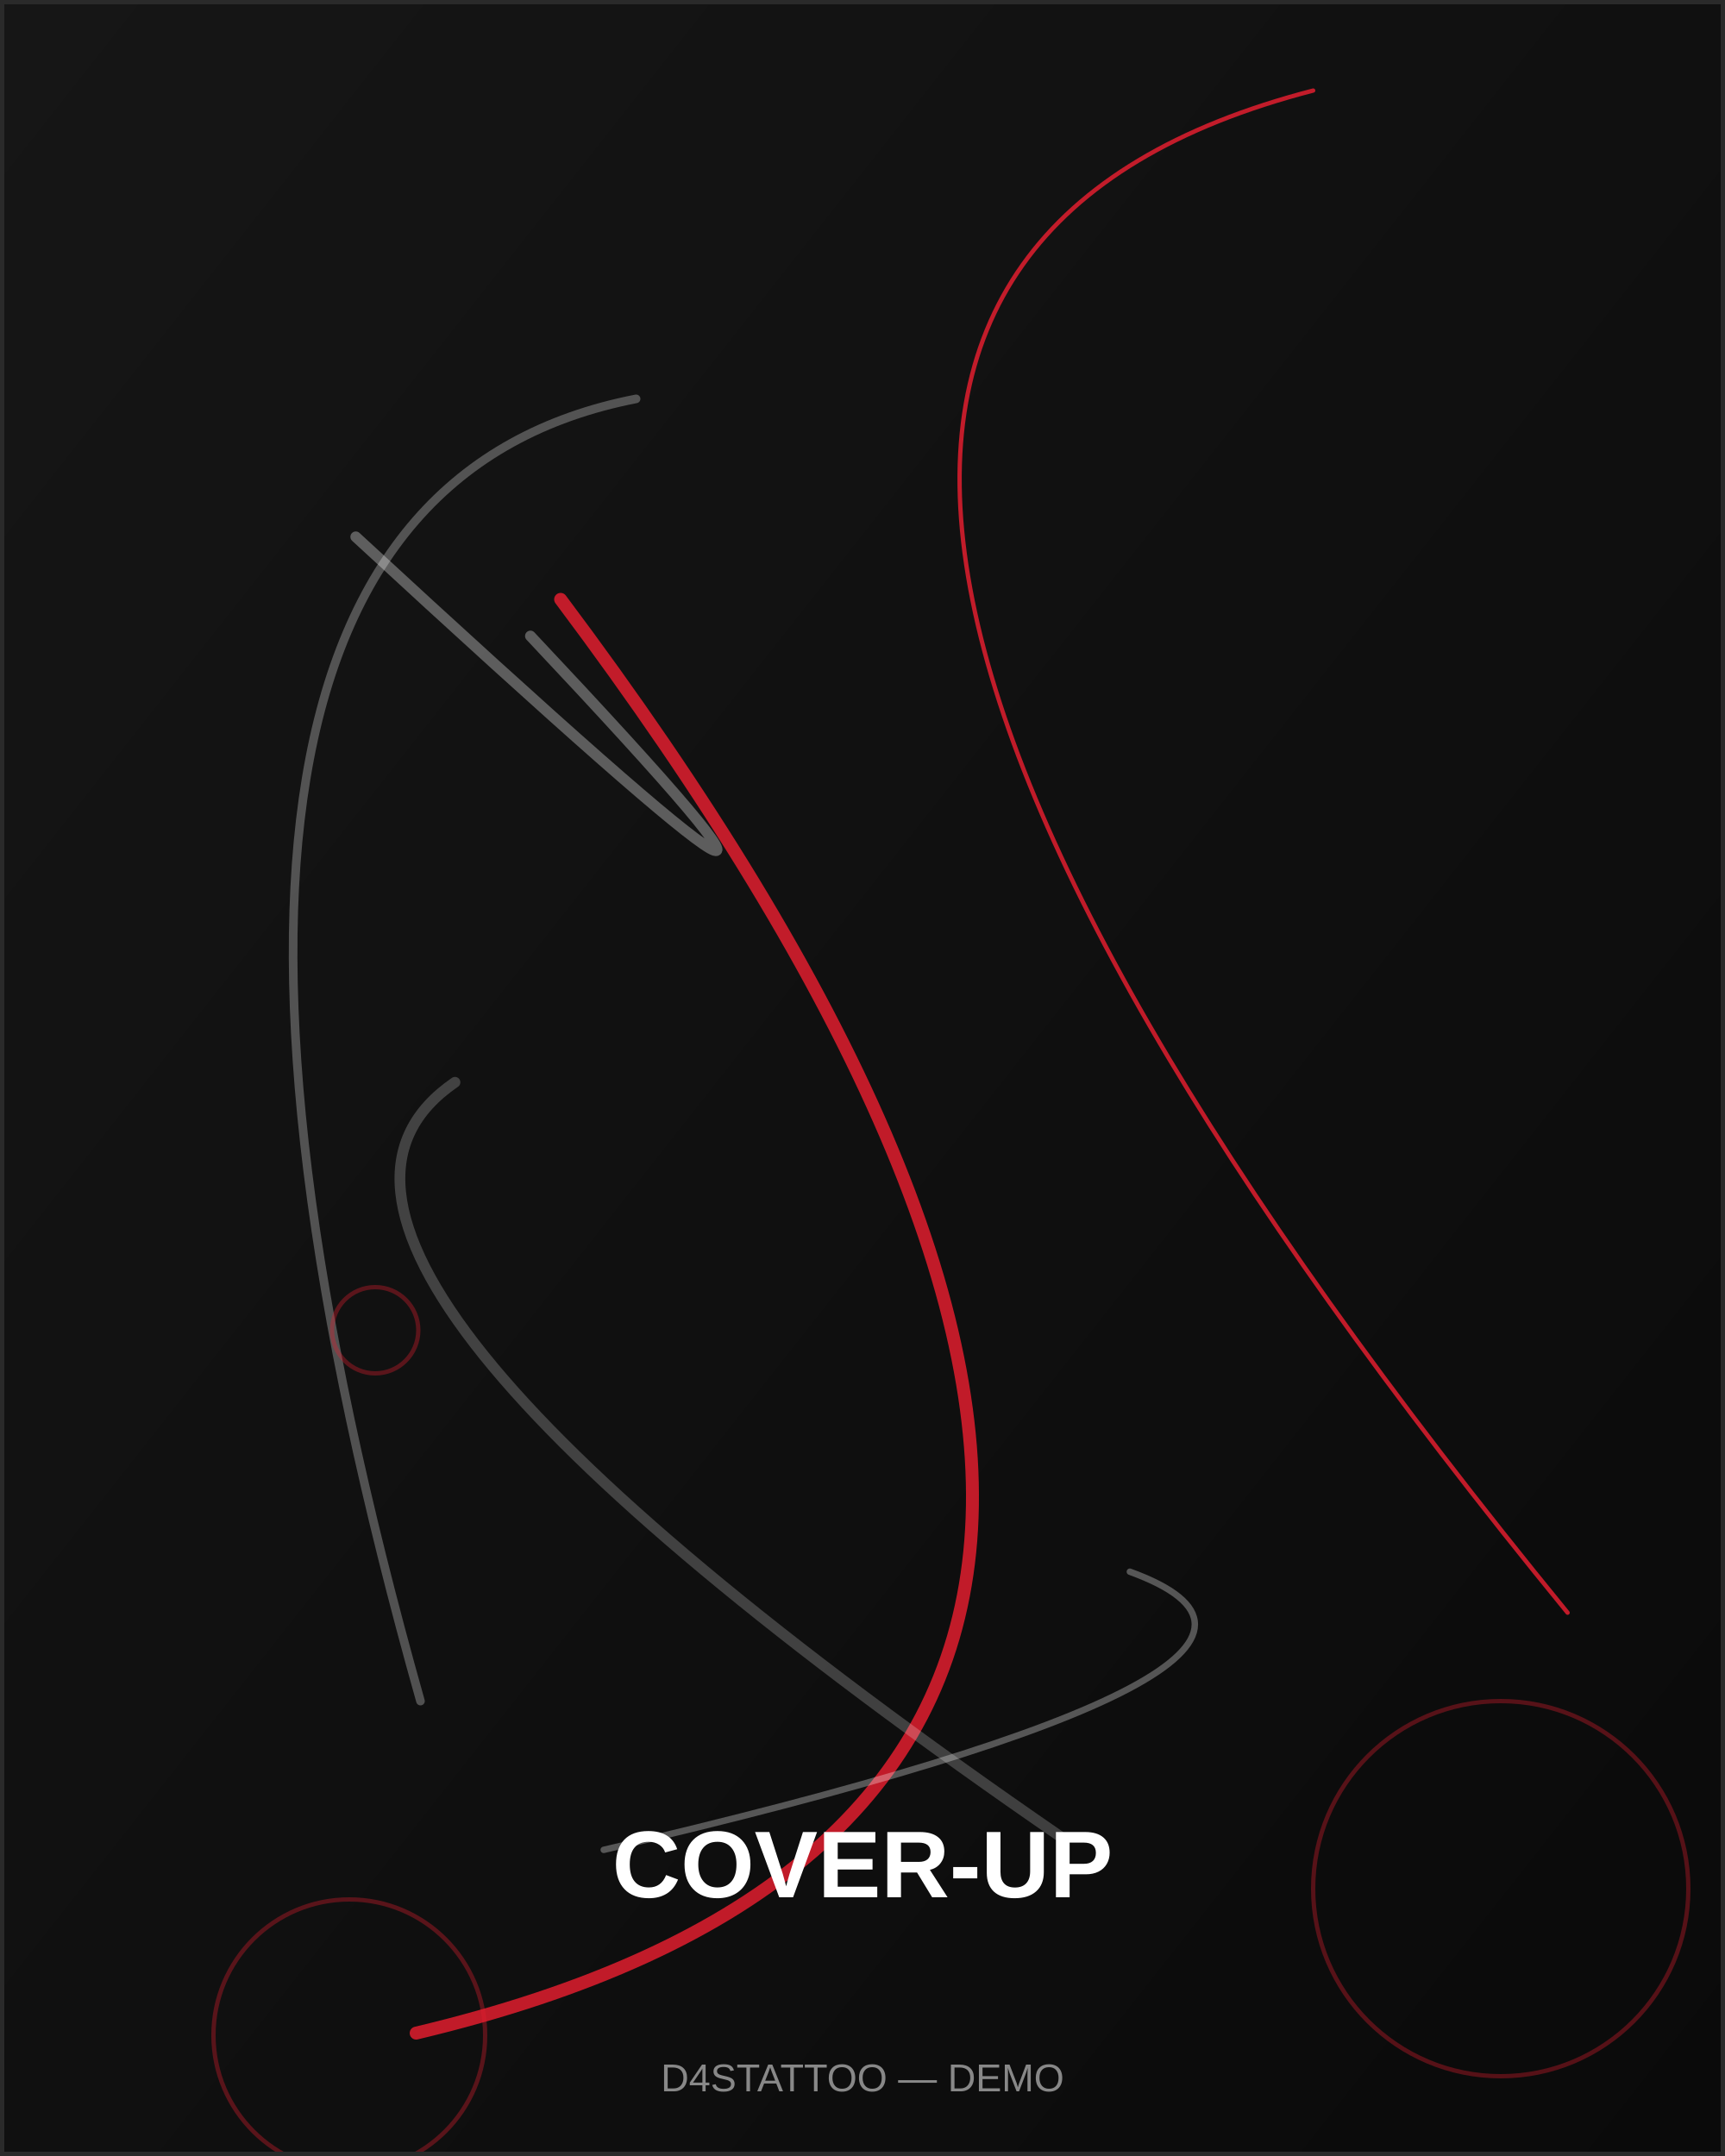
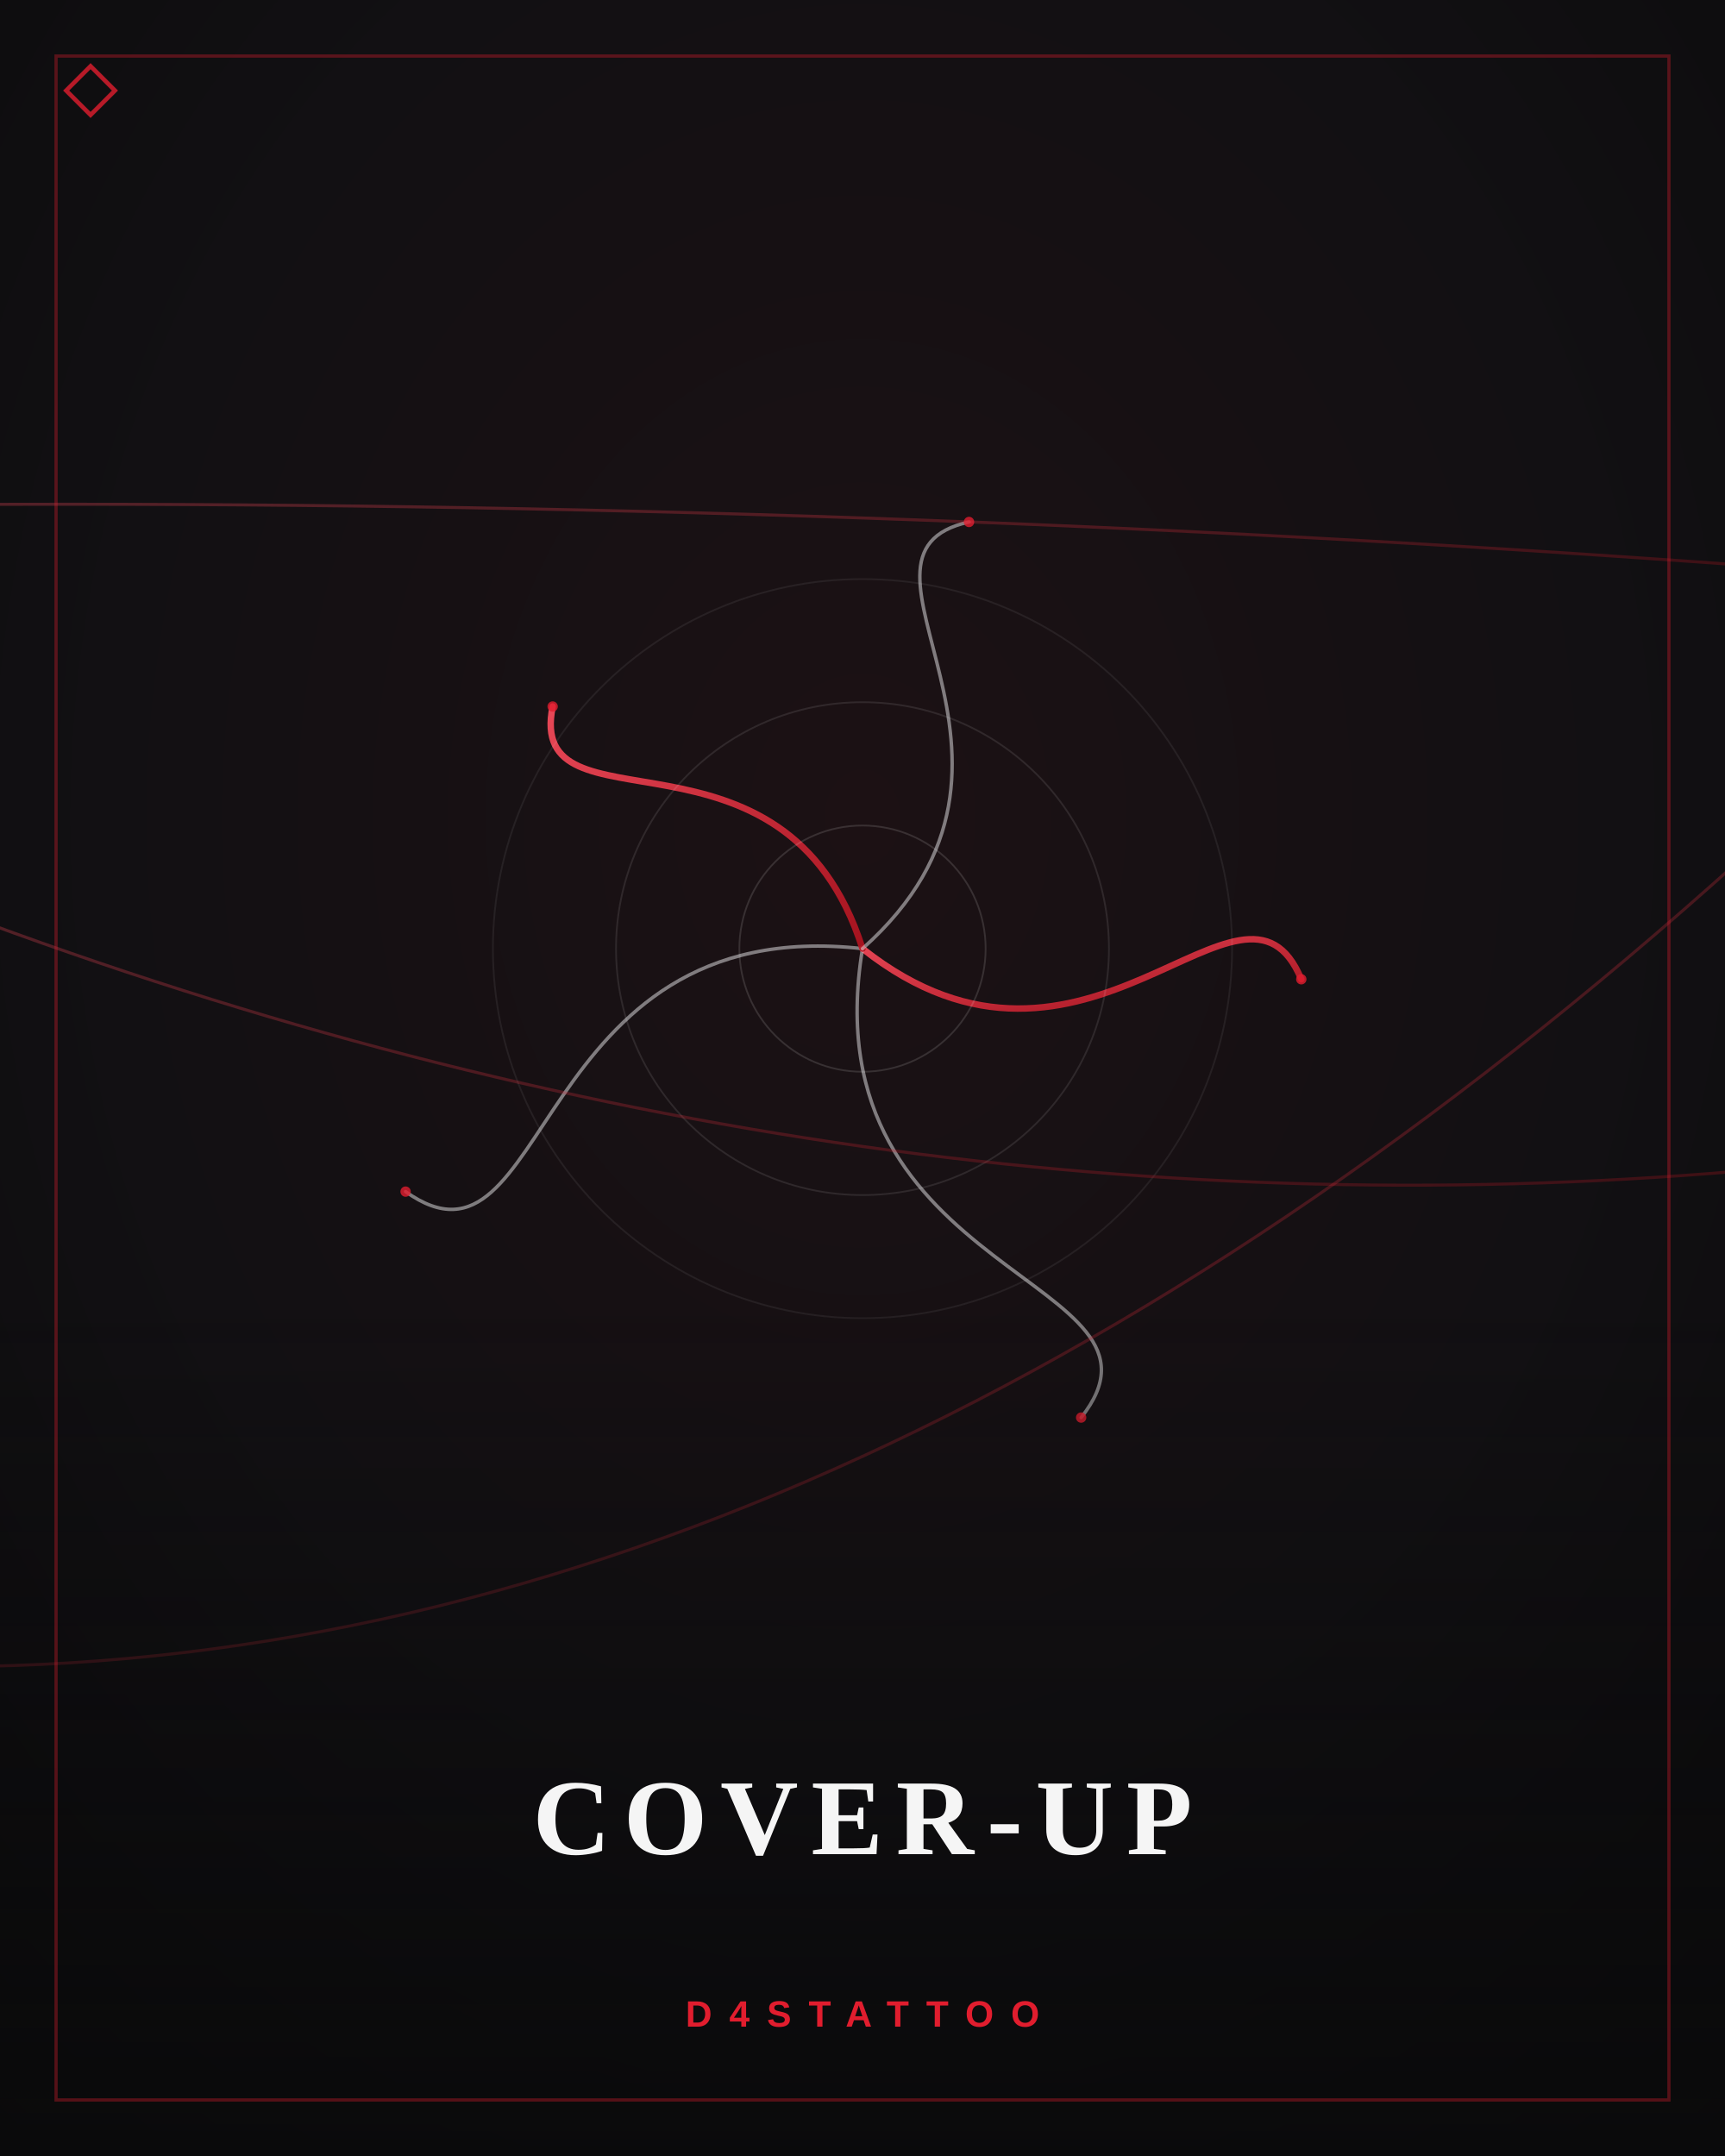
- <svg xmlns="http://www.w3.org/2000/svg" width="800" height="1000" viewBox="0 0 800 1000">
+ <svg xmlns="http://www.w3.org/2000/svg" width="800" height="1000" viewBox="0 0 800 1000" role="img" aria-label="COVER-UP">
  <defs>
-     <linearGradient id="g" x1="0" y1="0" x2="1" y2="1">
-       <stop offset="0" stop-color="#161616" />
-       <stop offset="1" stop-color="#0a0a0a" />
+     <radialGradient id="bg" cx="50%" cy="38%" r="80%">
+       <stop offset="0%" stop-color="#1c1114" />
+       <stop offset="55%" stop-color="#121013" />
+       <stop offset="100%" stop-color="#0a0a0b" />
+     </radialGradient>
+     <linearGradient id="rg" x1="0" y1="0" x2="1" y2="1">
+       <stop offset="0%" stop-color="#ff4d5e" />
+       <stop offset="100%" stop-color="#b3121f" />
+     </linearGradient>
+     <linearGradient id="fade" x1="0" y1="0" x2="0" y2="1">
+       <stop offset="60%" stop-color="#0a0a0b" stop-opacity="0" />
+       <stop offset="100%" stop-color="#0a0a0b" stop-opacity="0.92" />
    </linearGradient>
  </defs>
-   <rect width="800" height="1000" fill="url(#g)" />
-   <path d="M193 943 Q673 829 260 278" stroke="#e11d2e" stroke-width="6" fill="none" opacity="0.85" stroke-linecap="round" />
-   <path d="M195 789 Q39 235 295 185" stroke="#ffffff" stroke-width="4" fill="none" opacity="0.27" stroke-linecap="round" />
-   <path d="M165 249 Q453 515 246 295" stroke="#ffffff" stroke-width="5" fill="none" opacity="0.32" stroke-linecap="round" />
-   <path d="M727 748 Q230 140 609 42" stroke="#e11d2e" stroke-width="2" fill="none" opacity="0.85" stroke-linecap="round" />
-   <path d="M492 852 Q97 580 211 502" stroke="#ffffff" stroke-width="5" fill="none" opacity="0.21" stroke-linecap="round" />
-   <path d="M280 858 Q645 773 524 729" stroke="#ffffff" stroke-width="3" fill="none" opacity="0.3" stroke-linecap="round" />
-   <circle cx="162" cy="944" r="63" stroke="#e11d2e" stroke-width="2" fill="none" opacity="0.35" />
-   <circle cx="174" cy="617" r="20" stroke="#e11d2e" stroke-width="2" fill="none" opacity="0.35" />
-   <circle cx="696" cy="876" r="87" stroke="#e11d2e" stroke-width="2" fill="none" opacity="0.35" />
-   <rect x="0" y="0" width="800" height="1000" fill="none" stroke="#2a2a2a" stroke-width="4" />
-   <text x="50%" y="880" text-anchor="middle" font-family="Arial, sans-serif" font-size="44" font-weight="bold" fill="#ffffff">COVER-UP</text>
-   <text x="50%" y="1000" dy="-30" text-anchor="middle" font-family="Arial, sans-serif" font-size="18" fill="#888888">D4STATTOO — DEMO</text>
+   <rect width="800" height="1000" fill="url(#bg)" />
+   <path d="M400 440 C 504 522.3, 576.4 389.2, 603.5 454.2" stroke="url(#rg)" stroke-width="3" fill="none" opacity="0.9" stroke-linecap="round" />
+   <circle cx="603.5" cy="454.2" r="2.4" fill="#e11d2e" opacity="0.8" />
+   <path d="M400 440 C 374.6 593.9, 552.9 592.6, 501.4 657.5" stroke="#e8e8ea" stroke-width="1.6" fill="none" opacity="0.5" stroke-linecap="round" />
+   <circle cx="501.4" cy="657.5" r="2.4" fill="#e11d2e" opacity="0.8" />
+   <path d="M400 440 C 245 422.7, 255.6 600.7, 188.1 552.7" stroke="#e8e8ea" stroke-width="1.6" fill="none" opacity="0.5" stroke-linecap="round" />
+   <circle cx="188.1" cy="552.7" r="2.4" fill="#e11d2e" opacity="0.8" />
+   <path d="M400 440 C 364.1 327, 243.8 389.4, 256.3 327.7" stroke="url(#rg)" stroke-width="3" fill="none" opacity="0.9" stroke-linecap="round" />
+   <circle cx="256.3" cy="327.7" r="2.4" fill="#e11d2e" opacity="0.8" />
+   <path d="M400 440 C 499.1 351.9, 380.6 257.4, 449.4 242.1" stroke="#e8e8ea" stroke-width="1.6" fill="none" opacity="0.5" stroke-linecap="round" />
+   <circle cx="449.4" cy="242.1" r="2.4" fill="#e11d2e" opacity="0.8" />
+   <circle cx="400" cy="440" r="57.1" stroke="#ffffff" stroke-width="0.8" fill="none" opacity="0.13" />
+   <circle cx="400" cy="440" r="114.3" stroke="#ffffff" stroke-width="0.8" fill="none" opacity="0.1" />
+   <circle cx="400" cy="440" r="171.4" stroke="#ffffff" stroke-width="0.8" fill="none" opacity="0.07" />
+   <path d="M-20 423 Q 400 581, 820 542" stroke="url(#rg)" stroke-width="1.4" fill="none" opacity="0.28" />
+   <path d="M-20 234 Q 400 232, 820 263" stroke="url(#rg)" stroke-width="1.4" fill="none" opacity="0.28" />
+   <path d="M-20 773 Q 400 771, 820 387" stroke="url(#rg)" stroke-width="1.4" fill="none" opacity="0.28" />
+   <rect width="800" height="1000" fill="url(#fade)" />
+   <rect x="26" y="26" width="748" height="948" fill="none" stroke="#e11d2e" stroke-opacity="0.35" stroke-width="1.5" />
+   <rect x="34" y="34" width="16" height="16" fill="none" stroke="#e11d2e" stroke-width="2" opacity=".8" transform="rotate(45 42 42)" />
+   <text x="50%" y="860" text-anchor="middle" font-family="Georgia, 'Times New Roman', serif" font-size="50" font-weight="700" fill="#f5f5f5" letter-spacing="6">COVER-UP</text>
+   <text x="50%" y="940" text-anchor="middle" font-family="Arial, sans-serif" font-size="17" fill="#e11d2e" letter-spacing="8" font-weight="700">D4STATTOO</text>
</svg>
